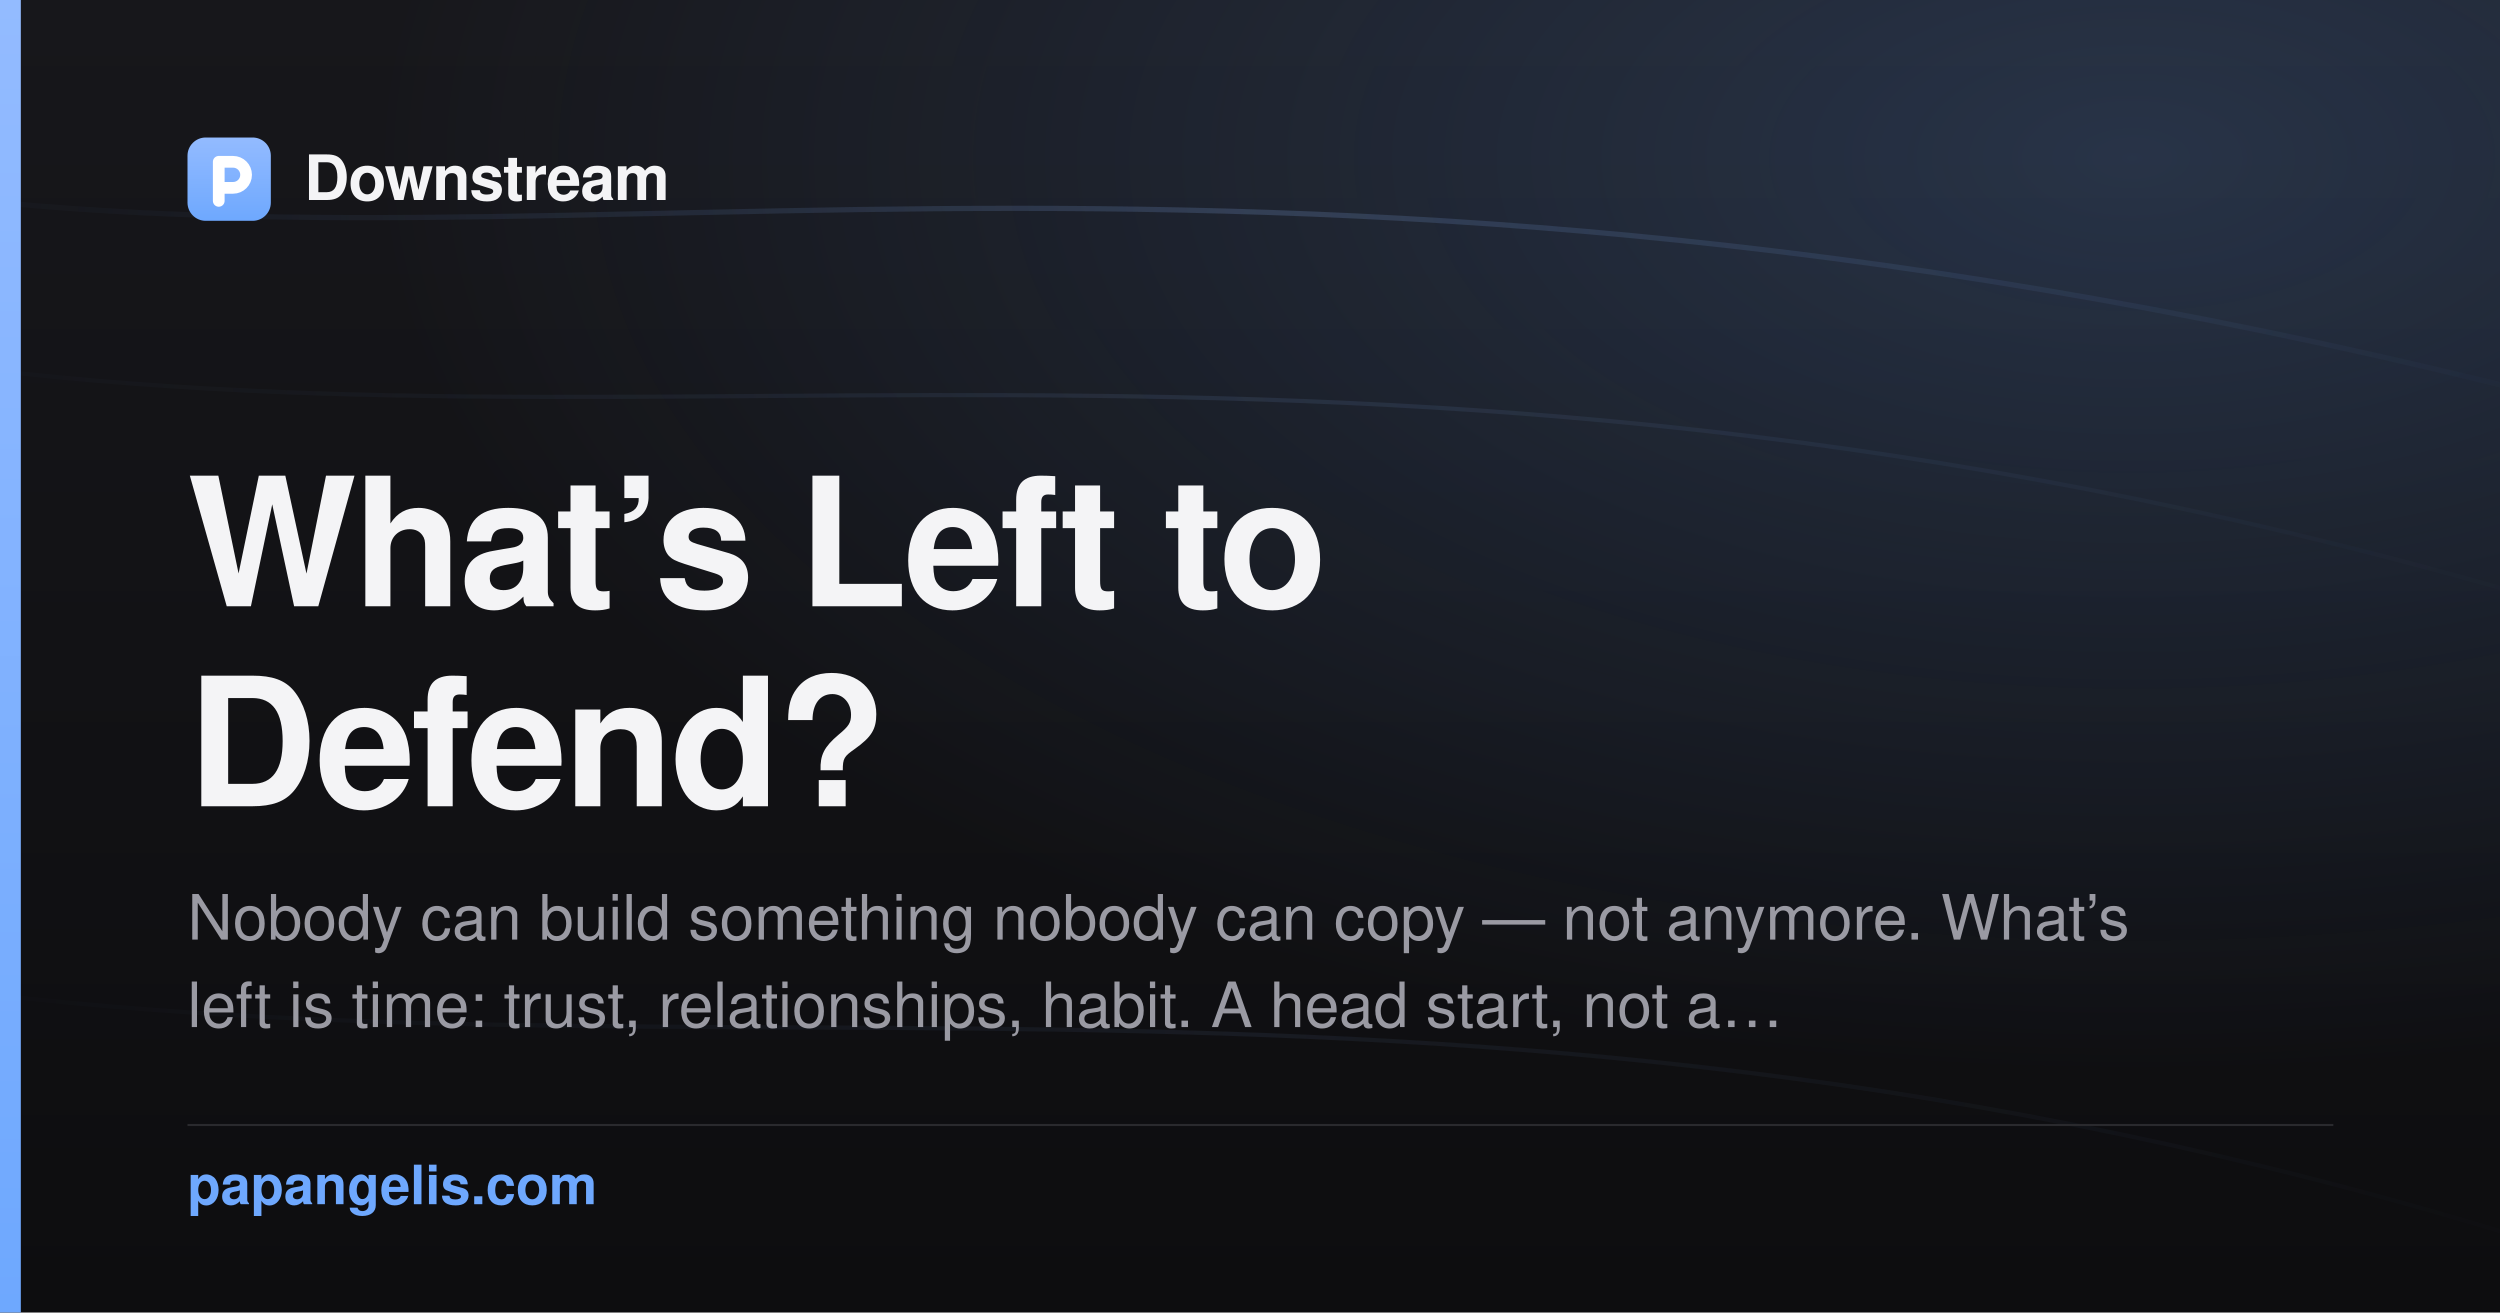
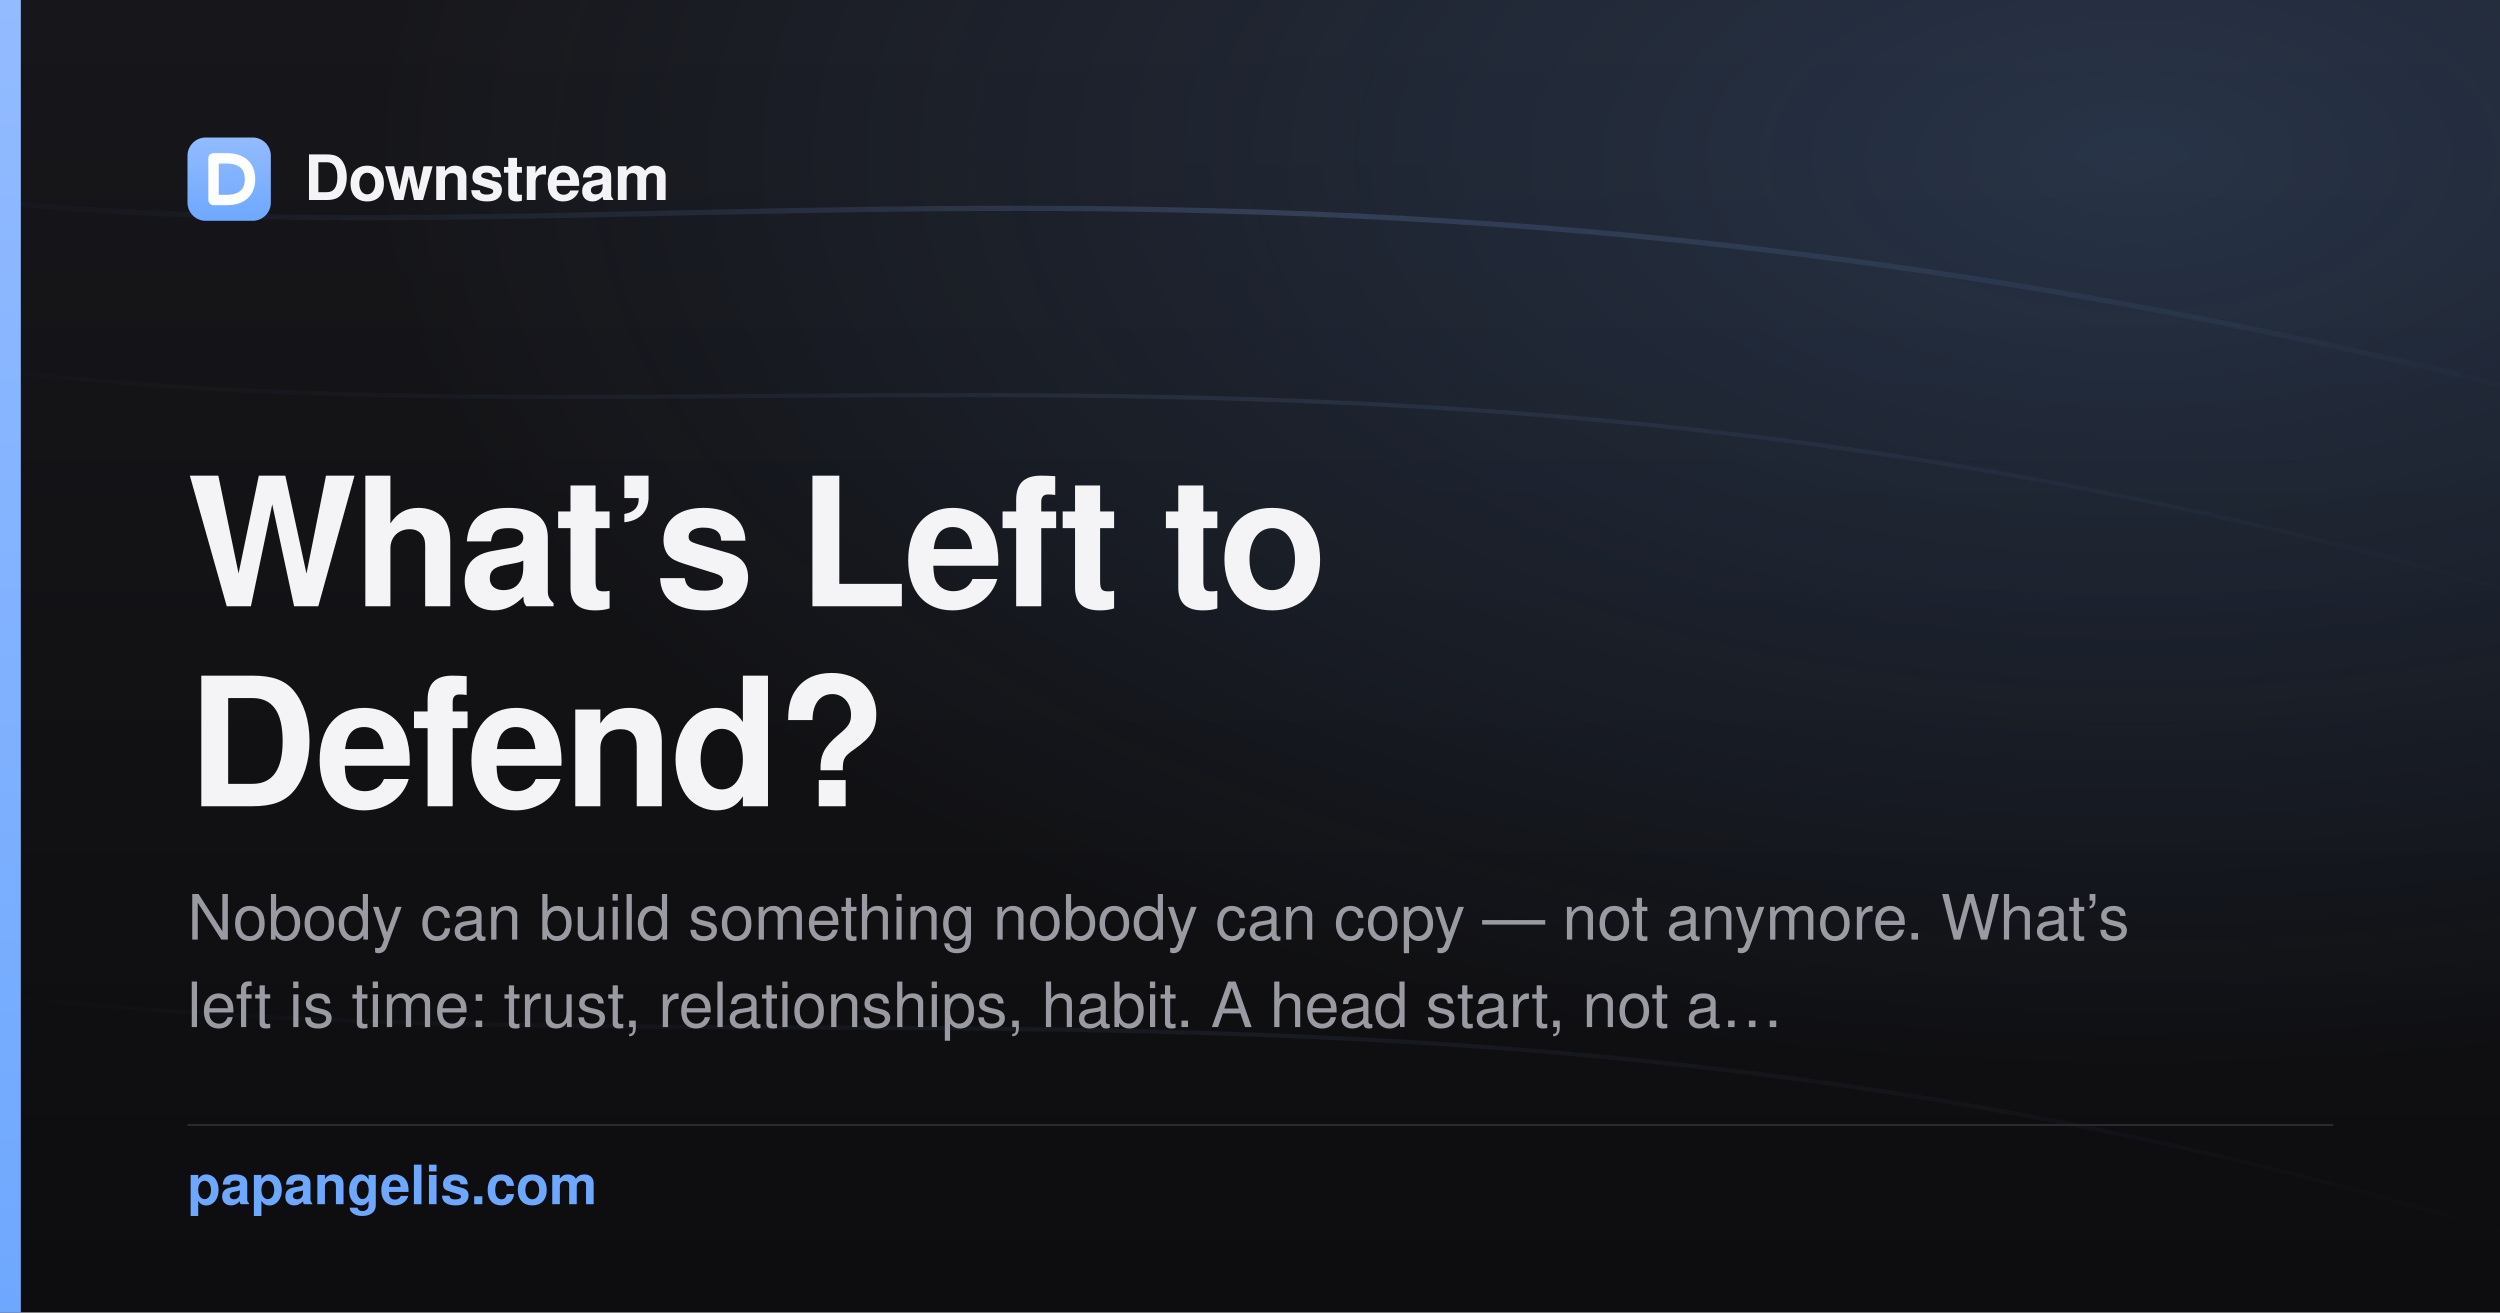
<svg xmlns="http://www.w3.org/2000/svg" width="1200" height="630" viewBox="0 0 1200 630">
  <defs>
    <linearGradient id="bg" x1="0" y1="0" x2="0" y2="1">
      <stop offset="0" stop-color="#17171b" />
      <stop offset="1" stop-color="#0d0d0f" />
    </linearGradient>
    <radialGradient id="glow" cx="0.85" cy="0.12" r="0.7">
      <stop offset="0" stop-color="#6ea8fe" stop-opacity="0.20" />
      <stop offset="1" stop-color="#6ea8fe" stop-opacity="0" />
    </radialGradient>
    <linearGradient id="bar" x1="0" y1="0" x2="0" y2="1">
      <stop offset="0" stop-color="#93bbff" />
      <stop offset="1" stop-color="#6ea8fe" />
    </linearGradient>
    <linearGradient id="stream" x1="0" y1="0" x2="1" y2="0">
      <stop offset="0" stop-color="#6ea8fe" stop-opacity="0" />
      <stop offset="0.5" stop-color="#93bbff" />
      <stop offset="1" stop-color="#6ea8fe" stop-opacity="0" />
    </linearGradient>
  </defs>
  <g font-family="'Helvetica Neue', Helvetica, Arial, sans-serif">
    <rect width="1200" height="630" fill="url(#bg)" />
    <rect width="1200" height="630" fill="url(#glow)" />
    <path d="M -60 90 C 280 140, 620 30, 1260 200" fill="none" stroke="url(#stream)" stroke-width="2.5" stroke-opacity="0.18" />
    <path d="M -60 170 C 320 230, 680 120, 1260 300" fill="none" stroke="url(#stream)" stroke-width="2" stroke-opacity="0.1" />
    <path d="M -60 470 C 340 530, 720 430, 1260 610" fill="none" stroke="url(#stream)" stroke-width="2" stroke-opacity="0.07" />
    <rect x="0" y="0" width="10" height="630" fill="url(#bar)" />
    <g>
-       <g>
-         <rect x="90" y="66" width="40" height="40" rx="8.75" fill="url(#bar)" />
-         <path d="M 105 96.417 V 77.667 h 6.875 a 6.25 6.25 0 0 1 0 12.5 H 105" fill="none" stroke="#ffffff" stroke-width="5.625" stroke-linecap="round" stroke-linejoin="round" />
+       <g transform="translate(90 66) scale(0.625)">
+         <rect width="64" height="64" rx="14" fill="url(#bar)" />
+         <path d="M20 16 H30 C42 16 48 22 48 32 C48 42 42 48 30 48 H20 Z" fill="none" stroke="#ffffff" stroke-width="8" stroke-linejoin="round" />
      </g>
      <text x="146" y="96" font-size="30" font-weight="700" letter-spacing="-0.5" fill="#f4f4f6">Downstream</text>
    </g>
    <text x="90" y="291" font-size="86" font-weight="700" letter-spacing="-1.5" fill="#f4f4f6">What’s Left to</text>
    <text x="90" y="387" font-size="86" font-weight="700" letter-spacing="-1.5" fill="#f4f4f6">Defend?</text>
    <text x="90" y="451" font-size="30" font-weight="400" fill="#9a9aa3">Nobody can build something nobody can copy — not anymore. What’s</text>
    <text x="90" y="493" font-size="30" font-weight="400" fill="#9a9aa3">left is time: trust, relationships, habit. A head start, not a…</text>
    <line x1="90" y1="540" x2="1120" y2="540" stroke="#2a2a2e" stroke-width="1" />
    <text x="90" y="578" font-size="26" font-weight="600" fill="#6ea8fe">papangelis.com</text>
  </g>
</svg>
